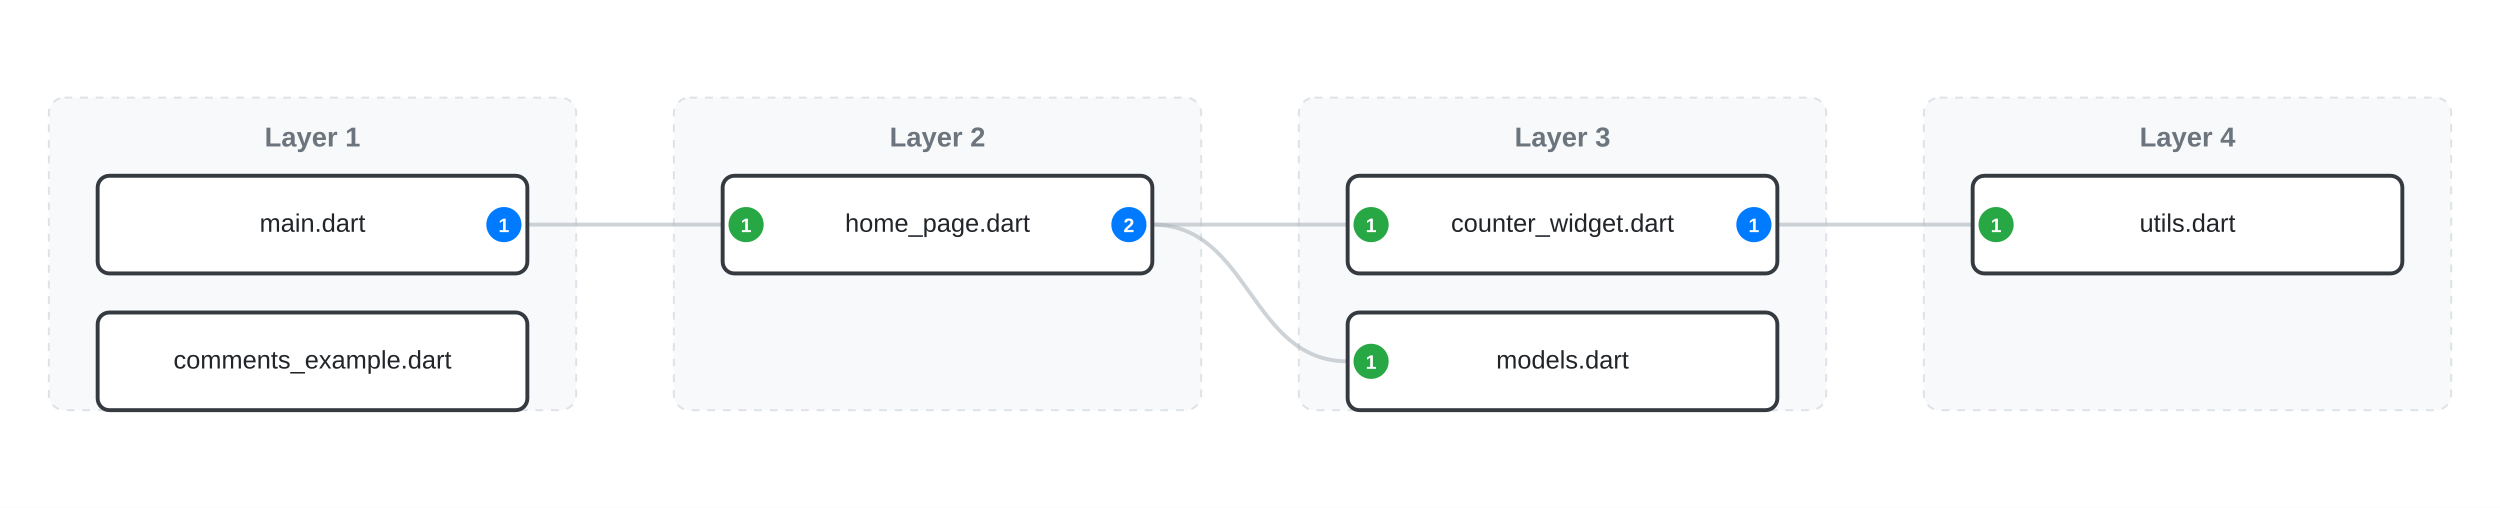
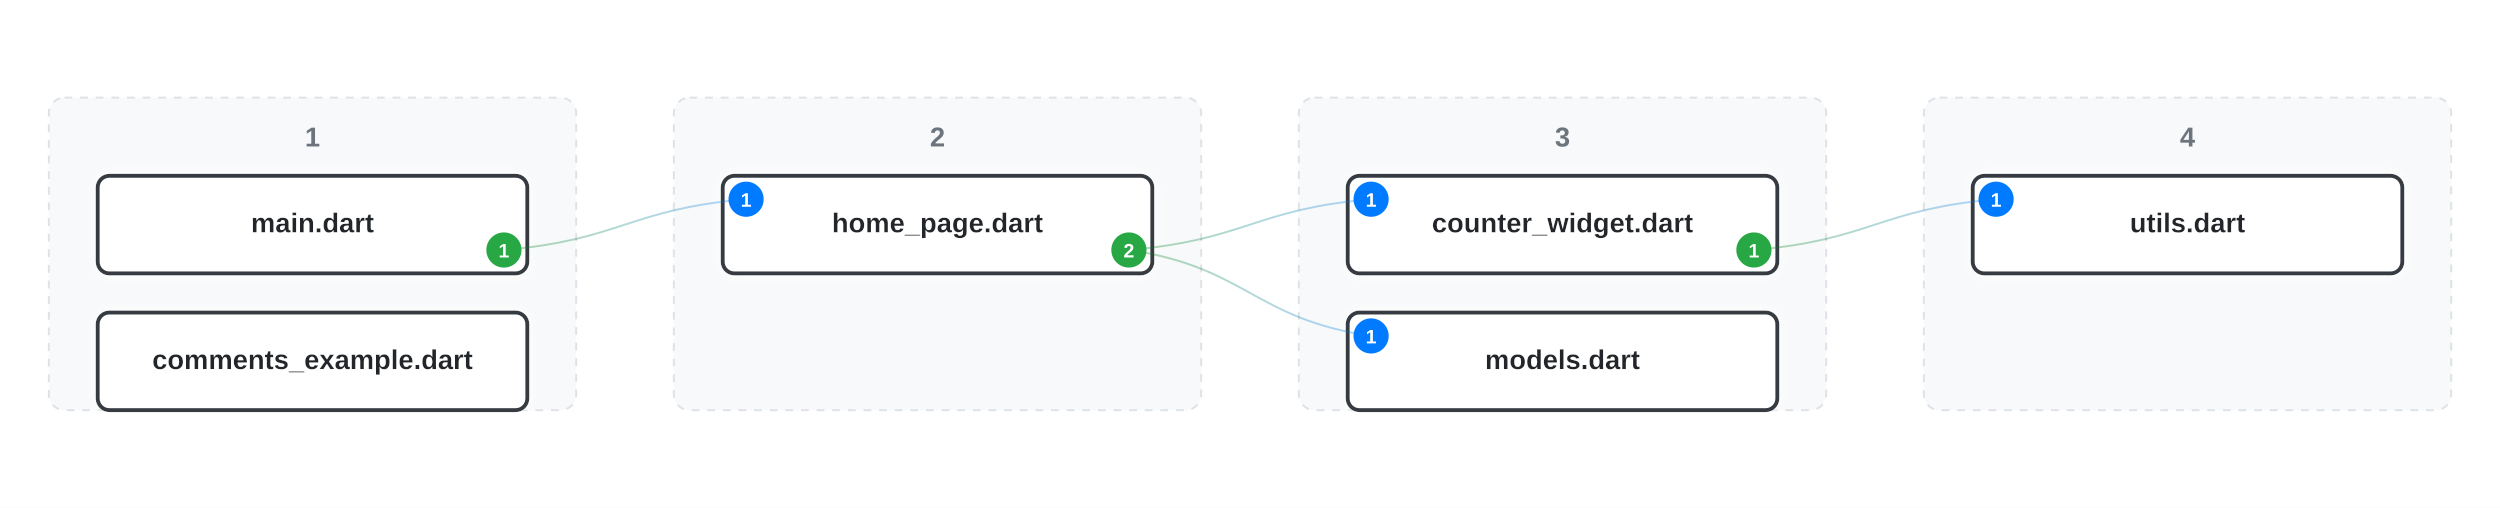
<svg xmlns="http://www.w3.org/2000/svg" width="1280" height="260" viewBox="0 0 1280 260" font-family="Arial, Helvetica, sans-serif">
+   <defs>
+     <filter id="whiteShadow" x="-20%" y="-20%" width="140%" height="140%">
+       <feGaussianBlur in="SourceAlpha" stdDeviation="3" />
+       <feOffset dx="0" dy="0" result="offsetblur" />
+       <feFlood flood-color="white" flood-opacity="1" />
+       <feComposite in2="offsetblur" operator="in" />
+       <feMerge>
+         <feMergeNode />
+         <feMergeNode in="SourceGraphic" />
+       </feMerge>
+     </filter>
+     <filter id="outlineWhite">
+       <feMorphology in="SourceAlpha" result="DILATED" operator="dilate" radius="2" />
+       <feFlood flood-color="white" flood-opacity="0.5" result="WHITE" />
+       <feComposite in="WHITE" in2="DILATED" operator="in" result="OUTLINE" />
+       <feMerge>
+         <feMergeNode in="OUTLINE" />
+         <feMergeNode in="SourceGraphic" />
+       </feMerge>
+     </filter>
+     <linearGradient id="edgeGradient" x1="0%" y1="0%" x2="100%" y2="0%">
+       <stop offset="0%" stop-color="green" stop-opacity="0.3" />
+       <stop offset="100%" stop-color="#007bff" stop-opacity="0.3" />
+     </linearGradient>
+   </defs>
  <style>
  .layerBackground { fill: #f8f9fa; stroke: #dee2e6; stroke-width: 1; stroke-dasharray: 4,4; }
  .layerTitle { fill: #6c757d; font-size: 14px; font-weight: bold; text-anchor: middle; }
-   .nodeRect { fill: #ffffff; stroke: #343a40; stroke-width: 2; rx: 6; ry: 6; cursor: pointer; }
+   .nodeRect { fill: #ffffff; stroke: #343a40; stroke-width: 2; rx: 6; ry: 6; cursor: pointer; filter: url(#whiteShadow); }
  .nodeRect:hover { stroke: #007bff; stroke-width: 3; }
-   .nodeText { fill: #212529; font-size: 13px; font-weight: 500; text-anchor: middle; dominant-baseline: middle; }
-   .edge { fill: none; stroke: #adb5bd; stroke-width: 2; opacity: 0.6; }
+   .nodeText { fill: #212529; font-size: 14px; font-weight: 900; text-anchor: middle; dominant-baseline: middle; filter: url(#outlineWhite); }
+   .edge { fill: none; stroke: url(#edgeGradient); }
  .edge:hover { stroke: #007bff; stroke-width: 3; opacity: 1.0; }
-   .badge { font-size: 10px; font-weight: bold; fill: white; text-anchor: middle; dominant-baseline: middle; }
+   .badge { font-size: 10px; font-weight: bold; fill: white; text-anchor: middle; dominant-baseline: middle; cursor: help; }
+   .badge:hover { opacity: 0.8; }
</style>
  <rect width="100%" height="100%" fill="white" />
  <rect x="25.0" y="50" width="270.0" height="160" rx="8" class="layerBackground" />
-   <text x="160.0" y="75" class="layerTitle">Layer 1</text>
+   <text x="160.0" y="75" class="layerTitle">1</text>
  <rect x="345.0" y="50" width="270.0" height="160" rx="8" class="layerBackground" />
-   <text x="480.0" y="75" class="layerTitle">Layer 2</text>
+   <text x="480.0" y="75" class="layerTitle">2</text>
  <rect x="665.0" y="50" width="270.0" height="160" rx="8" class="layerBackground" />
-   <text x="800.0" y="75" class="layerTitle">Layer 3</text>
+   <text x="800.0" y="75" class="layerTitle">3</text>
  <rect x="985.0" y="50" width="270.0" height="160" rx="8" class="layerBackground" />
-   <text x="1120.0" y="75" class="layerTitle">Layer 4</text>
-   <path d="M 270.0 115.0 C 320.0 115.0, 320.0 115.0, 370.0 115.0" class="edge" />
-   <path d="M 910.0 115.0 C 960.0 115.0, 960.0 115.0, 1010.0 115.0" class="edge" />
-   <path d="M 590.0 115.0 C 640.0 115.0, 640.0 115.0, 690.0 115.0" class="edge" />
-   <path d="M 590.0 115.0 C 640.0 115.0, 640.0 185.0, 690.0 185.0" class="edge" />
+   <text x="1120.0" y="75" class="layerTitle">4</text>
  <rect x="50.0" y="90.0" width="220" height="50" class="nodeRect" />
+   <rect x="50.0" y="160.0" width="220" height="50" class="nodeRect" />
+   <rect x="370.0" y="90.0" width="220" height="50" class="nodeRect" />
+   <rect x="690.0" y="90.0" width="220" height="50" class="nodeRect" />
+   <rect x="690.0" y="160.0" width="220" height="50" class="nodeRect" />
+   <rect x="1010.0" y="90.0" width="220" height="50" class="nodeRect" />
+   <path d="M 258.0 128.0 C 318.0 122.8, 322.0 107.2, 382.0 102.0" class="edge" />
+   <path d="M 898.0 128.0 C 958.0 122.8, 962.0 107.2, 1022.0 102.0" class="edge" />
+   <path d="M 578.0 128.0 C 638.0 122.8, 642.0 107.2, 702.0 102.0" class="edge" />
+   <path d="M 578.0 128.0 C 638.0 136.8, 642.0 163.2, 702.0 172.0" class="edge" />
+   <g>
+     <circle cx="258.0" cy="128.0" r="9" fill="#28a745" />
+     <text x="258.0" y="129.0" class="badge">1</text>
+   </g>
  <text x="160.0" y="115.0" class="nodeText">main.dart</text>
-   <circle cx="258.0" cy="115.0" r="9" fill="#007bff" />
-   <text x="258.0" y="116.0" class="badge">1</text>
-   <rect x="50.0" y="160.0" width="220" height="50" class="nodeRect" />
  <text x="160.0" y="185.0" class="nodeText">comments_example.dart</text>
-   <rect x="370.0" y="90.0" width="220" height="50" class="nodeRect" />
+   <g>
+     <circle cx="382.0" cy="102.0" r="9" fill="#007bff" />
+     <text x="382.0" y="103.0" class="badge">1</text>
+   </g>
+   <g>
+     <circle cx="578.0" cy="128.0" r="9" fill="#28a745" />
+     <text x="578.0" y="129.0" class="badge">2</text>
+   </g>
  <text x="480.0" y="115.0" class="nodeText">home_page.dart</text>
-   <circle cx="382.0" cy="115.0" r="9" fill="#28a745" />
-   <text x="382.0" y="116.0" class="badge">1</text>
-   <circle cx="578.0" cy="115.0" r="9" fill="#007bff" />
-   <text x="578.0" y="116.0" class="badge">2</text>
-   <rect x="690.0" y="90.0" width="220" height="50" class="nodeRect" />
+   <g>
+     <circle cx="702.0" cy="102.0" r="9" fill="#007bff" />
+     <text x="702.0" y="103.0" class="badge">1</text>
+   </g>
+   <g>
+     <circle cx="898.0" cy="128.0" r="9" fill="#28a745" />
+     <text x="898.0" y="129.0" class="badge">1</text>
+   </g>
  <text x="800.0" y="115.0" class="nodeText">counter_widget.dart</text>
-   <circle cx="702.0" cy="115.0" r="9" fill="#28a745" />
-   <text x="702.0" y="116.0" class="badge">1</text>
-   <circle cx="898.0" cy="115.0" r="9" fill="#007bff" />
-   <text x="898.0" y="116.0" class="badge">1</text>
-   <rect x="690.0" y="160.0" width="220" height="50" class="nodeRect" />
+   <g>
+     <circle cx="702.0" cy="172.0" r="9" fill="#007bff" />
+     <text x="702.0" y="173.0" class="badge">1</text>
+   </g>
  <text x="800.0" y="185.0" class="nodeText">models.dart</text>
-   <circle cx="702.0" cy="185.0" r="9" fill="#28a745" />
-   <text x="702.0" y="186.0" class="badge">1</text>
-   <rect x="1010.0" y="90.0" width="220" height="50" class="nodeRect" />
+   <g>
+     <circle cx="1022.0" cy="102.0" r="9" fill="#007bff" />
+     <text x="1022.0" y="103.0" class="badge">1</text>
+   </g>
  <text x="1120.0" y="115.0" class="nodeText">utils.dart</text>
-   <circle cx="1022.0" cy="115.0" r="9" fill="#28a745" />
-   <text x="1022.0" y="116.0" class="badge">1</text>
</svg>
